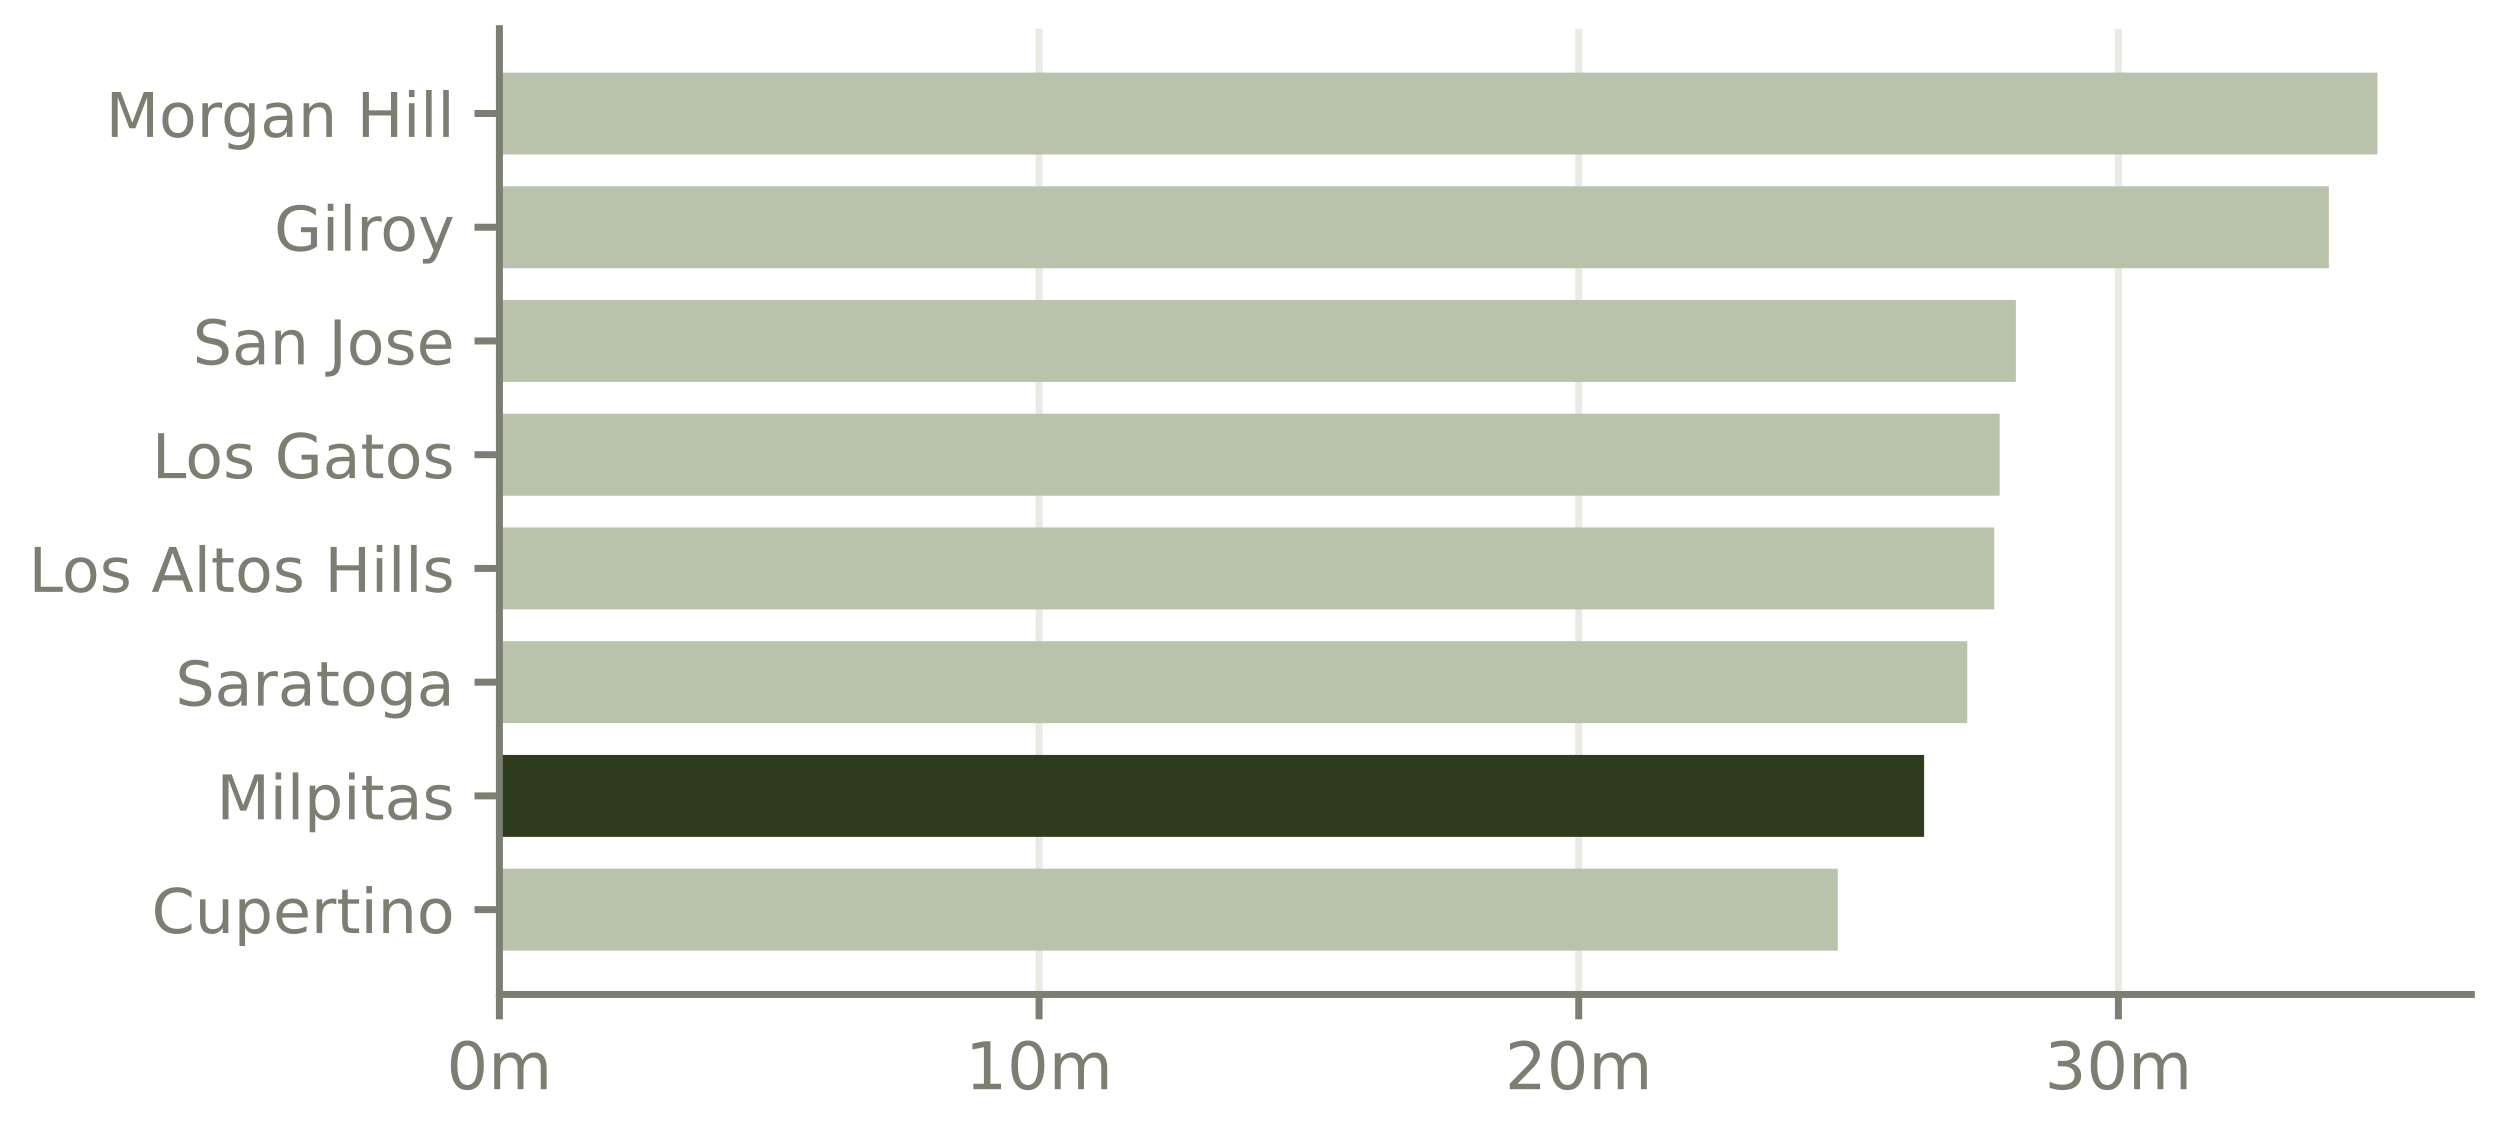
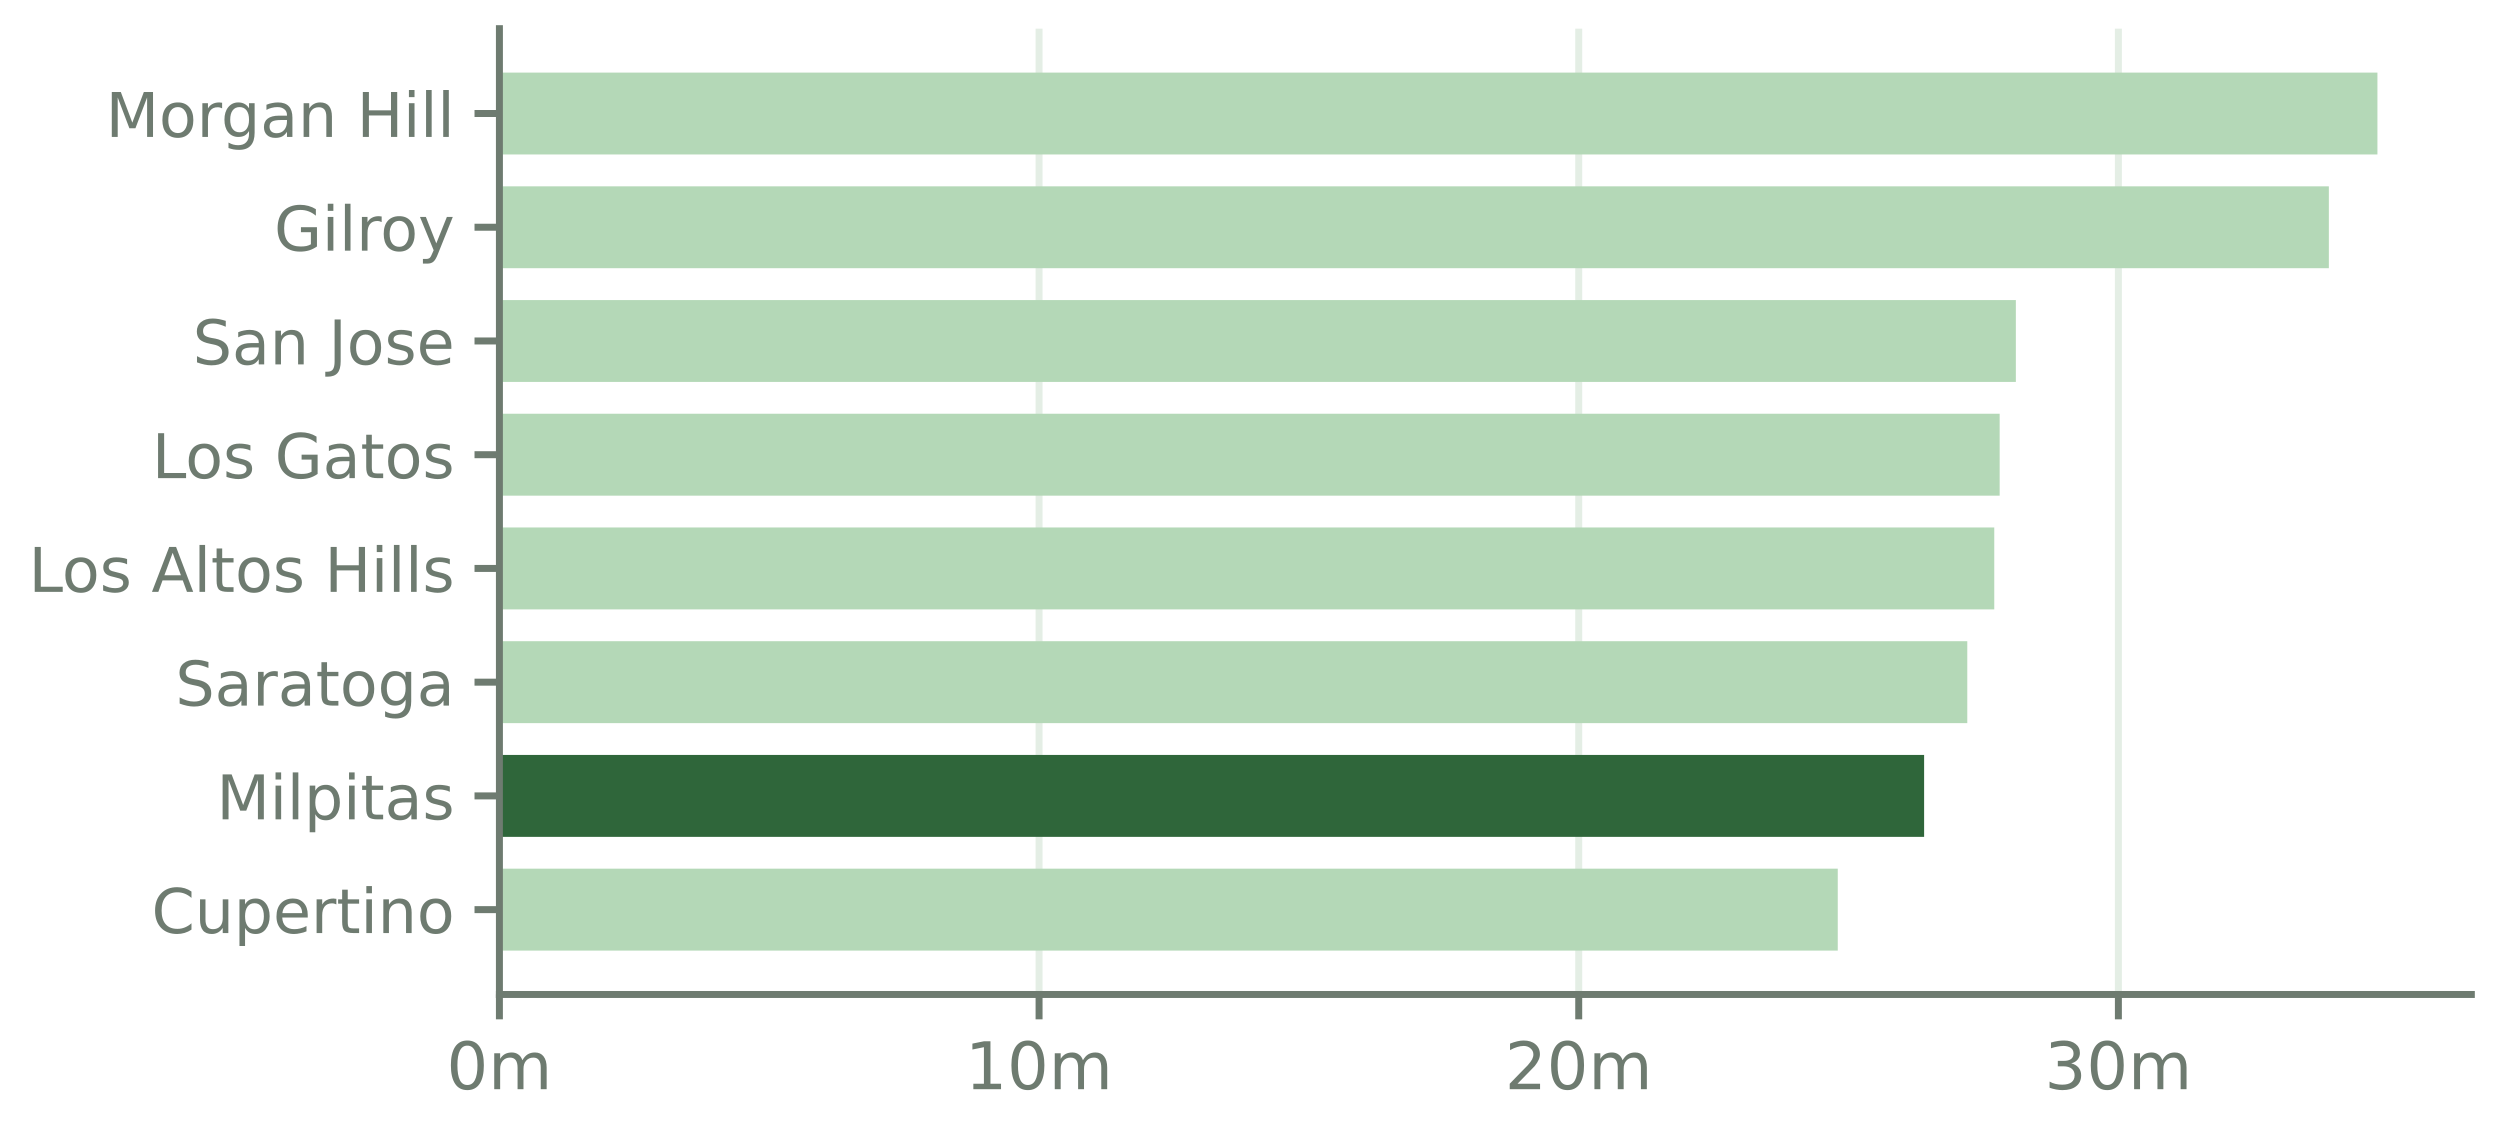
<svg xmlns="http://www.w3.org/2000/svg" xmlns:xlink="http://www.w3.org/1999/xlink" width="251.138pt" height="113.668pt" viewBox="0 0 251.138 113.668" version="1.1">
  <defs>
    <style type="text/css">*{stroke-linejoin: round; stroke-linecap: butt}</style>
  </defs>
  <g id="figure_1">
    <g id="patch_1">
      <path d="M 0 113.668  L 251.138 113.668  L 251.138 0  L 0 0  L 0 113.668  z " style="fill: none" />
    </g>
    <g id="axes_1">
      <g id="patch_2">
        <path d="M 50.168 99.9  L 248.258 99.9  L 248.258 2.88  L 50.168 2.88  L 50.168 99.9  z " style="fill: none" />
      </g>
      <g id="matplotlib.axis_1">
        <g id="xtick_1">
          <g id="line2d_1">
-             <path d="M 50.168 99.9  L 50.168 2.88  " clip-path="url(#p7c7efefaa3)" style="fill: none; stroke: #e8eae3; stroke-width: 0.7; stroke-linecap: square" />
+             <path d="M 50.168 99.9  L 50.168 2.88  " clip-path="url(#pd9434ca3b8)" style="fill: none; stroke: #e4eee5; stroke-width: 0.7; stroke-linecap: square" />
          </g>
          <g id="line2d_2">
            <defs>
-               <path id="m5d11711ac6" d="M 0 0  L 0 2.5  " style="stroke: #7a7f72; stroke-width: 0.7" />
+               <path id="m45c4114b25" d="M 0 0  L 0 2.5  " style="stroke: #6e7b70; stroke-width: 0.7" />
            </defs>
            <g>
-               <use xlink:href="#m5d11711ac6" x="50.168" y="99.9" style="fill: #7a7f72; stroke: #7a7f72; stroke-width: 0.7" />
+               <use xlink:href="#m45c4114b25" x="50.168" y="99.9" style="fill: #6e7b70; stroke: #6e7b70; stroke-width: 0.7" />
            </g>
          </g>
          <g id="text_1">
-             <text style="font-size: 6.6px; font-family: 'DejaVu Sans'; text-anchor: middle; fill: #7a7f72" x="50.168" y="109.415" transform="rotate(-0 50.16775 109.415)">0m</text>
+             <text style="font-size: 6.6px; font-family: 'DejaVu Sans'; text-anchor: middle; fill: #6e7b70" x="50.168" y="109.415" transform="rotate(-0 50.16775 109.415)">0m</text>
          </g>
        </g>
        <g id="xtick_2">
          <g id="line2d_3">
-             <path d="M 104.38 99.9  L 104.38 2.88  " clip-path="url(#p7c7efefaa3)" style="fill: none; stroke: #e8eae3; stroke-width: 0.7; stroke-linecap: square" />
+             <path d="M 104.38 99.9  L 104.38 2.88  " clip-path="url(#pd9434ca3b8)" style="fill: none; stroke: #e4eee5; stroke-width: 0.7; stroke-linecap: square" />
          </g>
          <g id="line2d_4">
            <g>
-               <use xlink:href="#m5d11711ac6" x="104.38" y="99.9" style="fill: #7a7f72; stroke: #7a7f72; stroke-width: 0.7" />
+               <use xlink:href="#m45c4114b25" x="104.38" y="99.9" style="fill: #6e7b70; stroke: #6e7b70; stroke-width: 0.7" />
            </g>
          </g>
          <g id="text_2">
-             <text style="font-size: 6.6px; font-family: 'DejaVu Sans'; text-anchor: middle; fill: #7a7f72" x="104.38" y="109.415" transform="rotate(-0 104.3796 109.415)">10m</text>
+             <text style="font-size: 6.6px; font-family: 'DejaVu Sans'; text-anchor: middle; fill: #6e7b70" x="104.38" y="109.415" transform="rotate(-0 104.3796 109.415)">10m</text>
          </g>
        </g>
        <g id="xtick_3">
          <g id="line2d_5">
-             <path d="M 158.591 99.9  L 158.591 2.88  " clip-path="url(#p7c7efefaa3)" style="fill: none; stroke: #e8eae3; stroke-width: 0.7; stroke-linecap: square" />
+             <path d="M 158.591 99.9  L 158.591 2.88  " clip-path="url(#pd9434ca3b8)" style="fill: none; stroke: #e4eee5; stroke-width: 0.7; stroke-linecap: square" />
          </g>
          <g id="line2d_6">
            <g>
-               <use xlink:href="#m5d11711ac6" x="158.591" y="99.9" style="fill: #7a7f72; stroke: #7a7f72; stroke-width: 0.7" />
+               <use xlink:href="#m45c4114b25" x="158.591" y="99.9" style="fill: #6e7b70; stroke: #6e7b70; stroke-width: 0.7" />
            </g>
          </g>
          <g id="text_3">
-             <text style="font-size: 6.6px; font-family: 'DejaVu Sans'; text-anchor: middle; fill: #7a7f72" x="158.591" y="109.415" transform="rotate(-0 158.5914 109.415)">20m</text>
+             <text style="font-size: 6.6px; font-family: 'DejaVu Sans'; text-anchor: middle; fill: #6e7b70" x="158.591" y="109.415" transform="rotate(-0 158.5914 109.415)">20m</text>
          </g>
        </g>
        <g id="xtick_4">
          <g id="line2d_7">
-             <path d="M 212.803 99.9  L 212.803 2.88  " clip-path="url(#p7c7efefaa3)" style="fill: none; stroke: #e8eae3; stroke-width: 0.7; stroke-linecap: square" />
+             <path d="M 212.803 99.9  L 212.803 2.88  " clip-path="url(#pd9434ca3b8)" style="fill: none; stroke: #e4eee5; stroke-width: 0.7; stroke-linecap: square" />
          </g>
          <g id="line2d_8">
            <g>
-               <use xlink:href="#m5d11711ac6" x="212.803" y="99.9" style="fill: #7a7f72; stroke: #7a7f72; stroke-width: 0.7" />
+               <use xlink:href="#m45c4114b25" x="212.803" y="99.9" style="fill: #6e7b70; stroke: #6e7b70; stroke-width: 0.7" />
            </g>
          </g>
          <g id="text_4">
-             <text style="font-size: 6.6px; font-family: 'DejaVu Sans'; text-anchor: middle; fill: #7a7f72" x="212.803" y="109.415" transform="rotate(-0 212.8032 109.415)">30m</text>
+             <text style="font-size: 6.6px; font-family: 'DejaVu Sans'; text-anchor: middle; fill: #6e7b70" x="212.803" y="109.415" transform="rotate(-0 212.8032 109.415)">30m</text>
          </g>
        </g>
      </g>
      <g id="matplotlib.axis_2">
        <g id="ytick_1">
          <g id="line2d_9">
            <defs>
-               <path id="m0dc9f0eace" d="M 0 0  L -2.5 0  " style="stroke: #7a7f72; stroke-width: 0.7" />
+               <path id="m6b1e8d9204" d="M 0 0  L -2.5 0  " style="stroke: #6e7b70; stroke-width: 0.7" />
            </defs>
            <g>
-               <use xlink:href="#m0dc9f0eace" x="50.168" y="91.377" style="fill: #7a7f72; stroke: #7a7f72; stroke-width: 0.7" />
+               <use xlink:href="#m6b1e8d9204" x="50.168" y="91.377" style="fill: #6e7b70; stroke: #6e7b70; stroke-width: 0.7" />
            </g>
          </g>
          <g id="text_5">
-             <text style="font-size: 6.2px; font-family: 'DejaVu Sans'; text-anchor: end; fill: #7a7f72" x="45.668" y="93.733" transform="rotate(-0 45.66775 93.73256)">Cupertino</text>
+             <text style="font-size: 6.2px; font-family: 'DejaVu Sans'; text-anchor: end; fill: #6e7b70" x="45.668" y="93.733" transform="rotate(-0 45.66775 93.73256)">Cupertino</text>
          </g>
        </g>
        <g id="ytick_2">
          <g id="line2d_10">
            <g>
-               <use xlink:href="#m0dc9f0eace" x="50.168" y="79.952" style="fill: #7a7f72; stroke: #7a7f72; stroke-width: 0.7" />
+               <use xlink:href="#m6b1e8d9204" x="50.168" y="79.952" style="fill: #6e7b70; stroke: #6e7b70; stroke-width: 0.7" />
            </g>
          </g>
          <g id="text_6">
-             <text style="font-size: 6.2px; font-family: 'DejaVu Sans'; text-anchor: end; fill: #7a7f72" x="45.668" y="82.308" transform="rotate(-0 45.66775 82.30769)">Milpitas</text>
+             <text style="font-size: 6.2px; font-family: 'DejaVu Sans'; text-anchor: end; fill: #6e7b70" x="45.668" y="82.308" transform="rotate(-0 45.66775 82.30769)">Milpitas</text>
          </g>
        </g>
        <g id="ytick_3">
          <g id="line2d_11">
            <g>
-               <use xlink:href="#m0dc9f0eace" x="50.168" y="68.527" style="fill: #7a7f72; stroke: #7a7f72; stroke-width: 0.7" />
+               <use xlink:href="#m6b1e8d9204" x="50.168" y="68.527" style="fill: #6e7b70; stroke: #6e7b70; stroke-width: 0.7" />
            </g>
          </g>
          <g id="text_7">
-             <text style="font-size: 6.2px; font-family: 'DejaVu Sans'; text-anchor: end; fill: #7a7f72" x="45.668" y="70.883" transform="rotate(-0 45.66775 70.88282)">Saratoga</text>
+             <text style="font-size: 6.2px; font-family: 'DejaVu Sans'; text-anchor: end; fill: #6e7b70" x="45.668" y="70.883" transform="rotate(-0 45.66775 70.88282)">Saratoga</text>
          </g>
        </g>
        <g id="ytick_4">
          <g id="line2d_12">
            <g>
-               <use xlink:href="#m0dc9f0eace" x="50.168" y="57.102" style="fill: #7a7f72; stroke: #7a7f72; stroke-width: 0.7" />
+               <use xlink:href="#m6b1e8d9204" x="50.168" y="57.102" style="fill: #6e7b70; stroke: #6e7b70; stroke-width: 0.7" />
            </g>
          </g>
          <g id="text_8">
-             <text style="font-size: 6.2px; font-family: 'DejaVu Sans'; text-anchor: end; fill: #7a7f72" x="45.668" y="59.458" transform="rotate(-0 45.66775 59.45795)">Los Altos Hills</text>
+             <text style="font-size: 6.2px; font-family: 'DejaVu Sans'; text-anchor: end; fill: #6e7b70" x="45.668" y="59.458" transform="rotate(-0 45.66775 59.45795)">Los Altos Hills</text>
          </g>
        </g>
        <g id="ytick_5">
          <g id="line2d_13">
            <g>
-               <use xlink:href="#m0dc9f0eace" x="50.168" y="45.678" style="fill: #7a7f72; stroke: #7a7f72; stroke-width: 0.7" />
+               <use xlink:href="#m6b1e8d9204" x="50.168" y="45.678" style="fill: #6e7b70; stroke: #6e7b70; stroke-width: 0.7" />
            </g>
          </g>
          <g id="text_9">
-             <text style="font-size: 6.2px; font-family: 'DejaVu Sans'; text-anchor: end; fill: #7a7f72" x="45.668" y="48.033" transform="rotate(-0 45.66775 48.03308)">Los Gatos</text>
+             <text style="font-size: 6.2px; font-family: 'DejaVu Sans'; text-anchor: end; fill: #6e7b70" x="45.668" y="48.033" transform="rotate(-0 45.66775 48.03308)">Los Gatos</text>
          </g>
        </g>
        <g id="ytick_6">
          <g id="line2d_14">
            <g>
-               <use xlink:href="#m0dc9f0eace" x="50.168" y="34.253" style="fill: #7a7f72; stroke: #7a7f72; stroke-width: 0.7" />
+               <use xlink:href="#m6b1e8d9204" x="50.168" y="34.253" style="fill: #6e7b70; stroke: #6e7b70; stroke-width: 0.7" />
            </g>
          </g>
          <g id="text_10">
-             <text style="font-size: 6.2px; font-family: 'DejaVu Sans'; text-anchor: end; fill: #7a7f72" x="45.668" y="36.608" transform="rotate(-0 45.66775 36.60821)">San Jose</text>
+             <text style="font-size: 6.2px; font-family: 'DejaVu Sans'; text-anchor: end; fill: #6e7b70" x="45.668" y="36.608" transform="rotate(-0 45.66775 36.60821)">San Jose</text>
          </g>
        </g>
        <g id="ytick_7">
          <g id="line2d_15">
            <g>
-               <use xlink:href="#m0dc9f0eace" x="50.168" y="22.828" style="fill: #7a7f72; stroke: #7a7f72; stroke-width: 0.7" />
+               <use xlink:href="#m6b1e8d9204" x="50.168" y="22.828" style="fill: #6e7b70; stroke: #6e7b70; stroke-width: 0.7" />
            </g>
          </g>
          <g id="text_11">
-             <text style="font-size: 6.2px; font-family: 'DejaVu Sans'; text-anchor: end; fill: #7a7f72" x="45.668" y="25.183" transform="rotate(-0 45.66775 25.18334)">Gilroy</text>
+             <text style="font-size: 6.2px; font-family: 'DejaVu Sans'; text-anchor: end; fill: #6e7b70" x="45.668" y="25.183" transform="rotate(-0 45.66775 25.18334)">Gilroy</text>
          </g>
        </g>
        <g id="ytick_8">
          <g id="line2d_16">
            <g>
-               <use xlink:href="#m0dc9f0eace" x="50.168" y="11.403" style="fill: #7a7f72; stroke: #7a7f72; stroke-width: 0.7" />
+               <use xlink:href="#m6b1e8d9204" x="50.168" y="11.403" style="fill: #6e7b70; stroke: #6e7b70; stroke-width: 0.7" />
            </g>
          </g>
          <g id="text_12">
-             <text style="font-size: 6.2px; font-family: 'DejaVu Sans'; text-anchor: end; fill: #7a7f72" x="45.668" y="13.758" transform="rotate(-0 45.66775 13.75847)">Morgan Hill</text>
+             <text style="font-size: 6.2px; font-family: 'DejaVu Sans'; text-anchor: end; fill: #6e7b70" x="45.668" y="13.758" transform="rotate(-0 45.66775 13.75847)">Morgan Hill</text>
          </g>
        </g>
      </g>
      <g id="patch_3">
-         <path d="M 50.168 95.49  L 184.613 95.49  L 184.613 87.264  L 50.168 87.264  z " clip-path="url(#p7c7efefaa3)" style="fill: #b9c2ab" />
+         <path d="M 50.168 95.49  L 184.613 95.49  L 184.613 87.264  L 50.168 87.264  z " clip-path="url(#pd9434ca3b8)" style="fill: #b4d8b7" />
      </g>
      <g id="patch_4">
-         <path d="M 50.168 84.065  L 193.287 84.065  L 193.287 75.839  L 50.168 75.839  z " clip-path="url(#p7c7efefaa3)" style="fill: #2e3b1c" />
+         <path d="M 50.168 84.065  L 193.287 84.065  L 193.287 75.839  L 50.168 75.839  z " clip-path="url(#pd9434ca3b8)" style="fill: #2f663a" />
      </g>
      <g id="patch_5">
-         <path d="M 50.168 72.64  L 197.624 72.64  L 197.624 64.414  L 50.168 64.414  z " clip-path="url(#p7c7efefaa3)" style="fill: #b9c2ab" />
+         <path d="M 50.168 72.64  L 197.624 72.64  L 197.624 64.414  L 50.168 64.414  z " clip-path="url(#pd9434ca3b8)" style="fill: #b4d8b7" />
      </g>
      <g id="patch_6">
-         <path d="M 50.168 61.215  L 200.334 61.215  L 200.334 52.989  L 50.168 52.989  z " clip-path="url(#p7c7efefaa3)" style="fill: #b9c2ab" />
+         <path d="M 50.168 61.215  L 200.334 61.215  L 200.334 52.989  L 50.168 52.989  z " clip-path="url(#pd9434ca3b8)" style="fill: #b4d8b7" />
      </g>
      <g id="patch_7">
-         <path d="M 50.168 49.791  L 200.877 49.791  L 200.877 41.565  L 50.168 41.565  z " clip-path="url(#p7c7efefaa3)" style="fill: #b9c2ab" />
+         <path d="M 50.168 49.791  L 200.877 49.791  L 200.877 41.565  L 50.168 41.565  z " clip-path="url(#pd9434ca3b8)" style="fill: #b4d8b7" />
      </g>
      <g id="patch_8">
-         <path d="M 50.168 38.366  L 202.503 38.366  L 202.503 30.14  L 50.168 30.14  z " clip-path="url(#p7c7efefaa3)" style="fill: #b9c2ab" />
+         <path d="M 50.168 38.366  L 202.503 38.366  L 202.503 30.14  L 50.168 30.14  z " clip-path="url(#pd9434ca3b8)" style="fill: #b4d8b7" />
      </g>
      <g id="patch_9">
-         <path d="M 50.168 26.941  L 233.946 26.941  L 233.946 18.715  L 50.168 18.715  z " clip-path="url(#p7c7efefaa3)" style="fill: #b9c2ab" />
+         <path d="M 50.168 26.941  L 233.946 26.941  L 233.946 18.715  L 50.168 18.715  z " clip-path="url(#pd9434ca3b8)" style="fill: #b4d8b7" />
      </g>
      <g id="patch_10">
-         <path d="M 50.168 15.516  L 238.825 15.516  L 238.825 7.29  L 50.168 7.29  z " clip-path="url(#p7c7efefaa3)" style="fill: #b9c2ab" />
+         <path d="M 50.168 15.516  L 238.825 15.516  L 238.825 7.29  L 50.168 7.29  z " clip-path="url(#pd9434ca3b8)" style="fill: #b4d8b7" />
      </g>
      <g id="patch_11">
-         <path d="M 50.168 99.9  L 50.168 2.88  " style="fill: none; stroke: #7a7f72; stroke-width: 0.7; stroke-linejoin: miter; stroke-linecap: square" />
+         <path d="M 50.168 99.9  L 50.168 2.88  " style="fill: none; stroke: #6e7b70; stroke-width: 0.7; stroke-linejoin: miter; stroke-linecap: square" />
      </g>
      <g id="patch_12">
-         <path d="M 50.168 99.9  L 248.258 99.9  " style="fill: none; stroke: #7a7f72; stroke-width: 0.7; stroke-linejoin: miter; stroke-linecap: square" />
+         <path d="M 50.168 99.9  L 248.258 99.9  " style="fill: none; stroke: #6e7b70; stroke-width: 0.7; stroke-linejoin: miter; stroke-linecap: square" />
      </g>
    </g>
  </g>
  <defs>
-     <clipPath id="p7c7efefaa3">
+     <clipPath id="pd9434ca3b8">
      <rect x="50.168" y="2.88" width="198.09" height="97.02" />
    </clipPath>
  </defs>
</svg>
